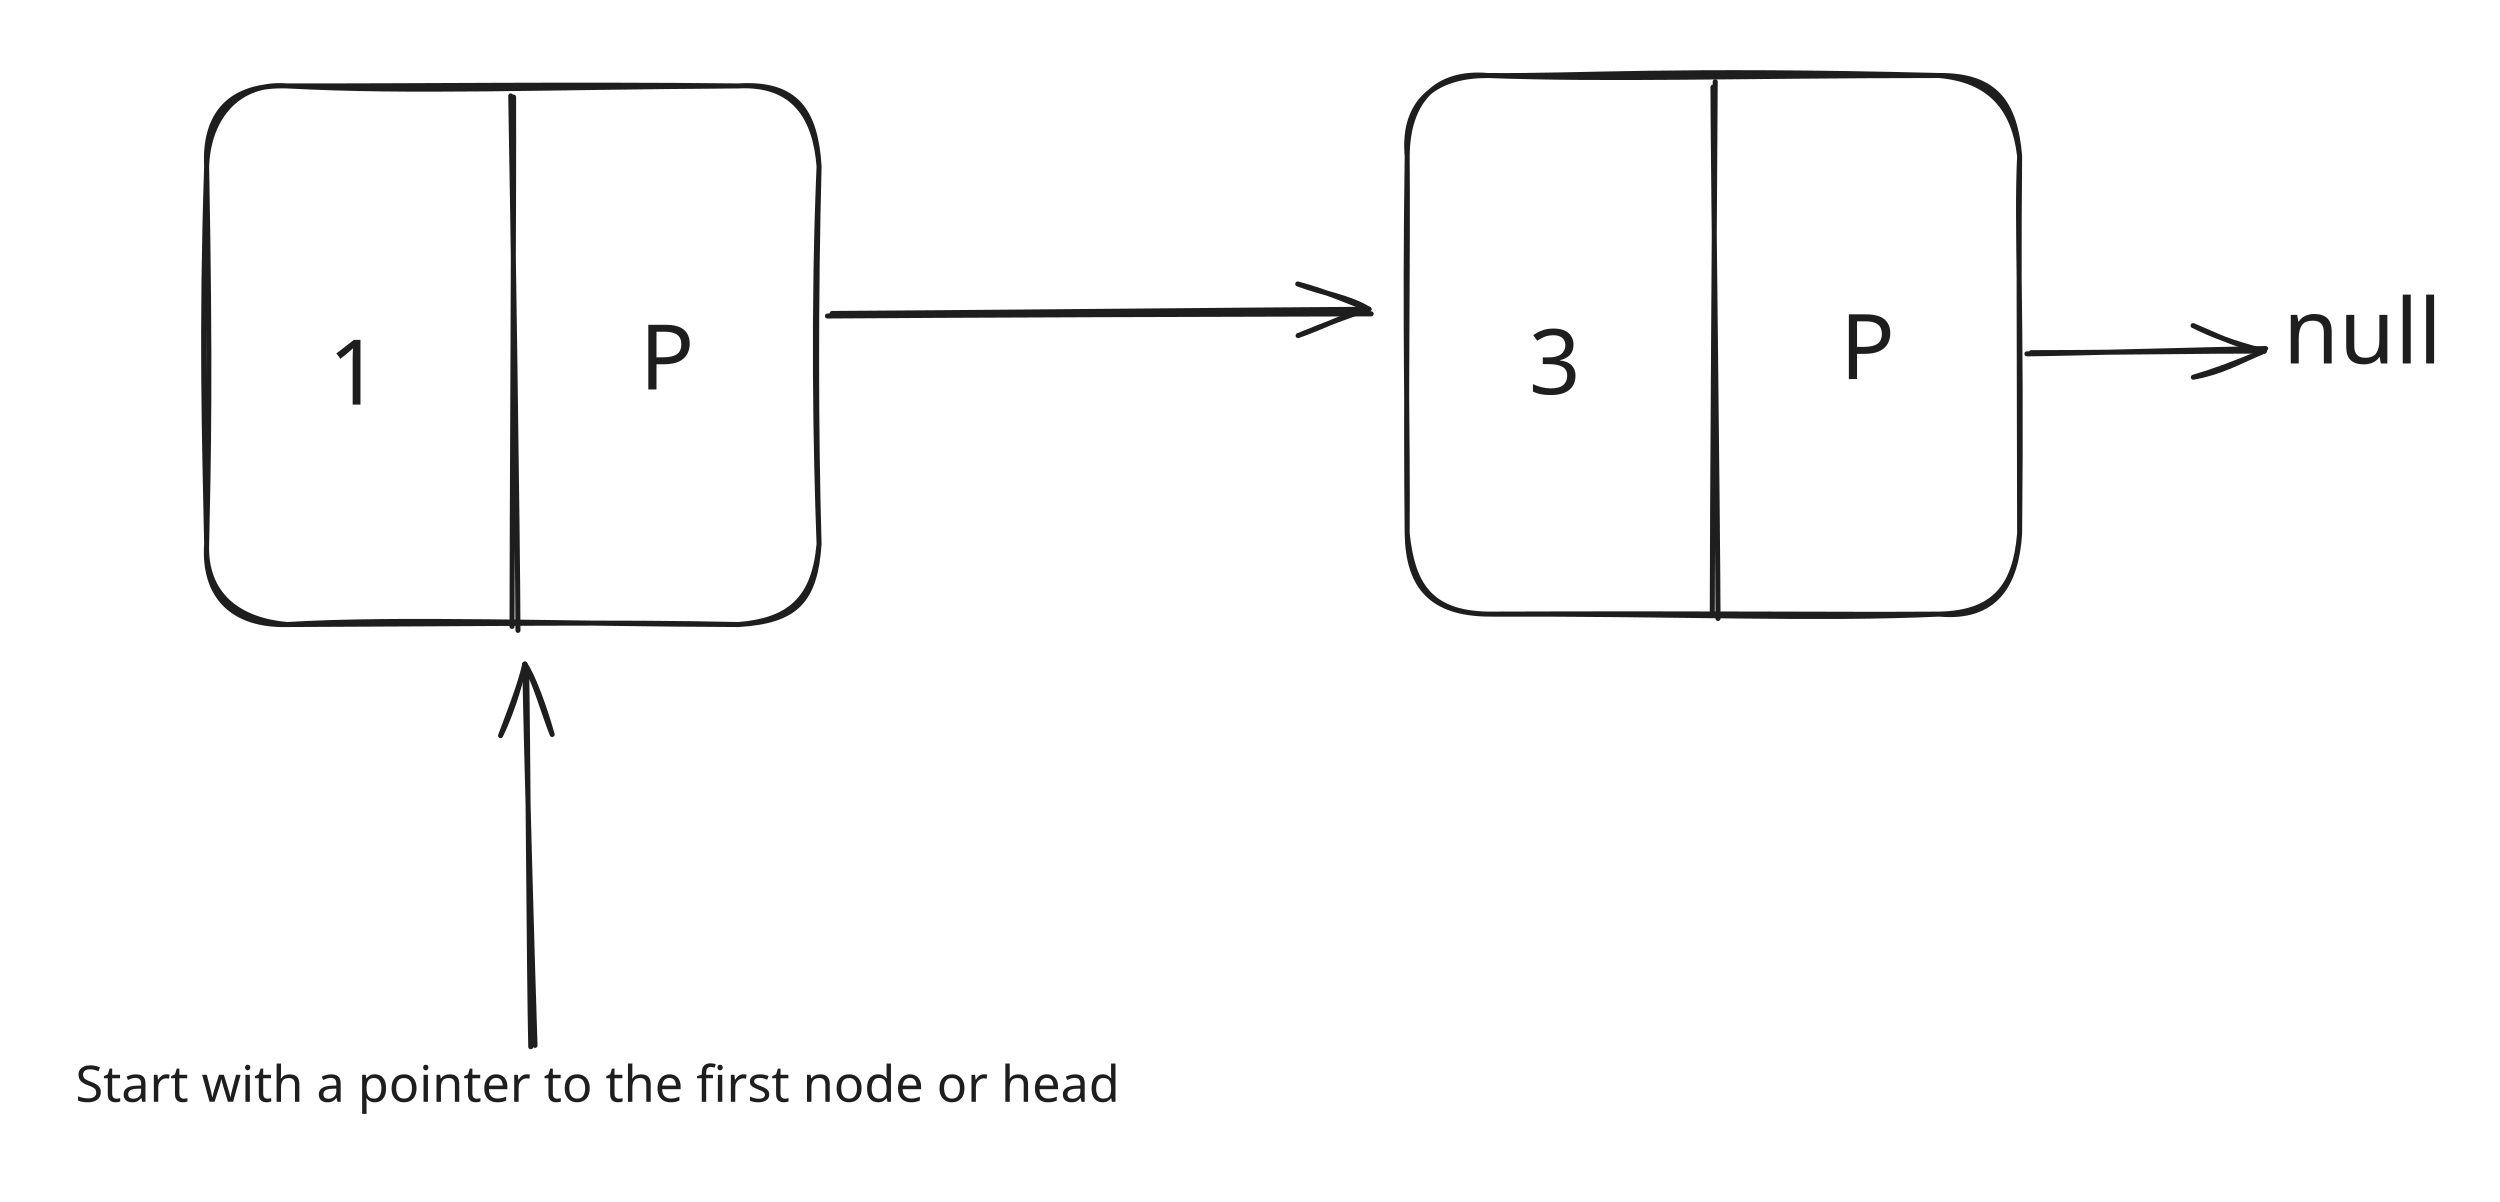
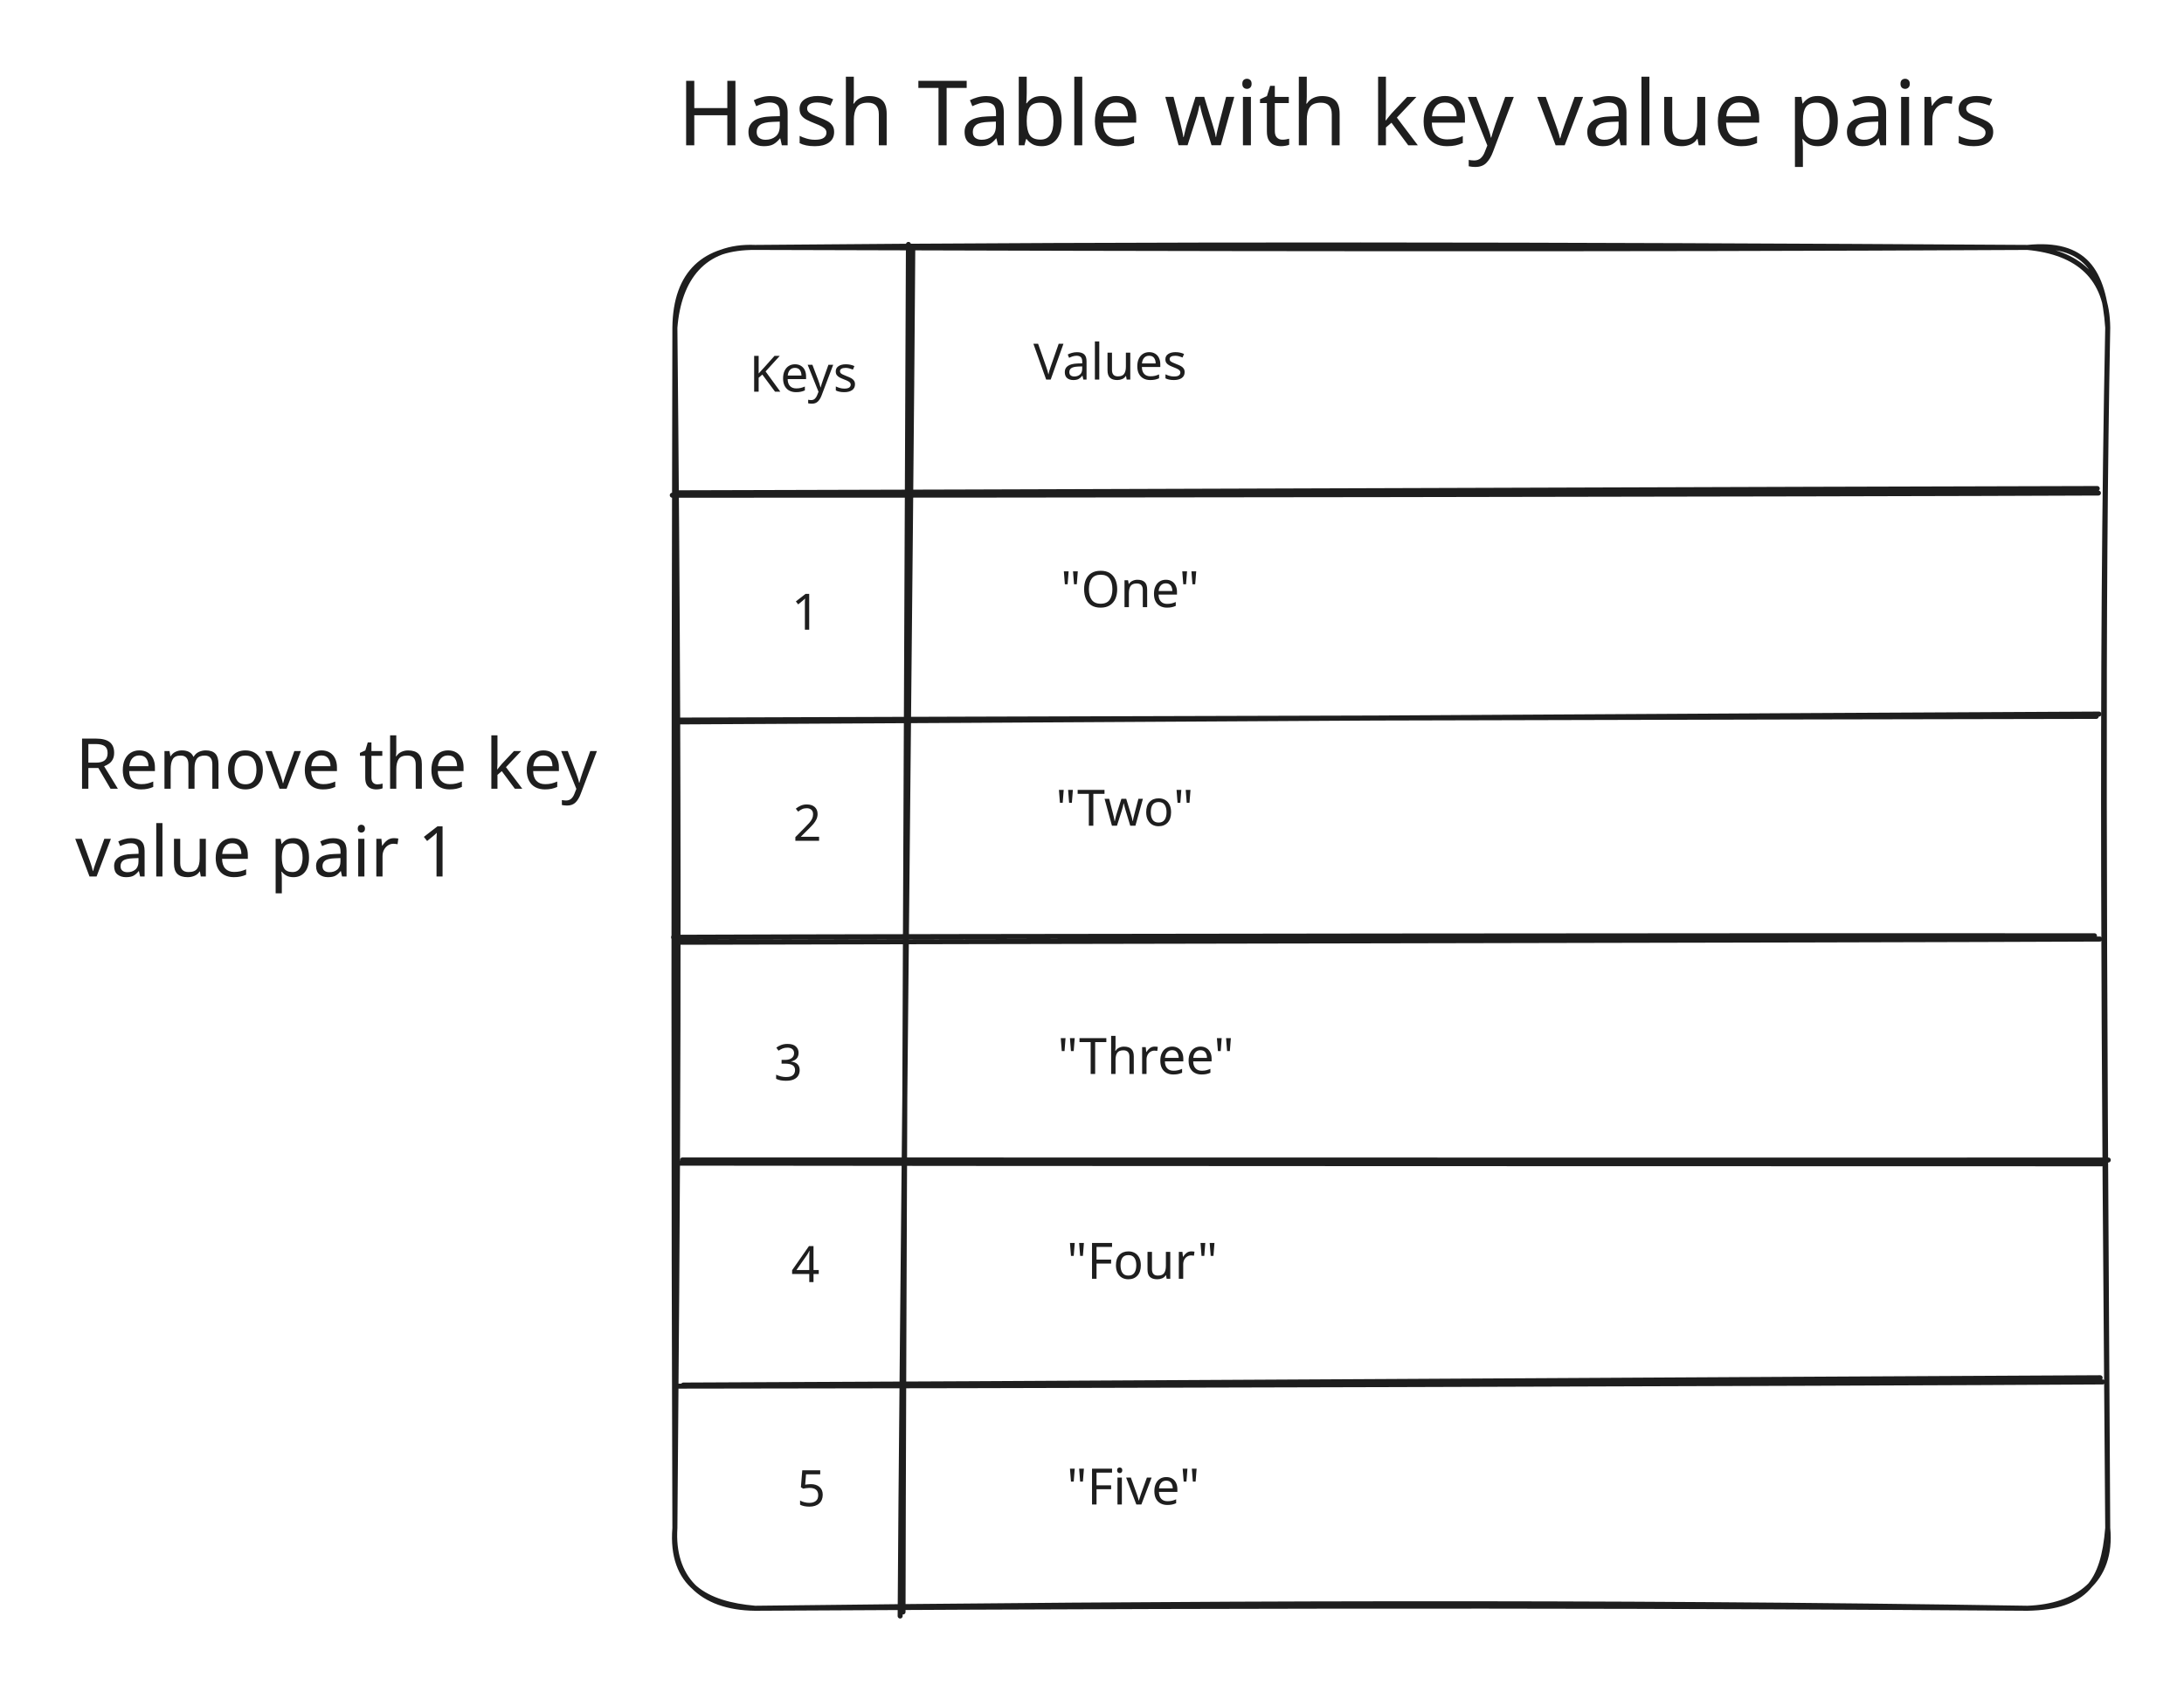
- <svg xmlns="http://www.w3.org/2000/svg" version="1.1" viewBox="0 0 993.299 477.244" width="993.299" height="477.244">
+ <svg xmlns="http://www.w3.org/2000/svg" version="1.1" viewBox="0 0 870.848 674.427" width="870.848" height="674.427">
  
-   eyJ2ZXJzaW9uIjoiMSIsImVuY29kaW5nIjoiYnN0cmluZyIsImNvbXByZXNzZWQiOnRydWUsImVuY29kZWQiOiJ4nO1aW1PbOlx1MDAxMH7nV2RyXour+6VvUKCFlrZAy6VnOoxJnMSJY1x1MDAwN9tcdTAwMTBCp//9rEywXHUwMDFkXHUwMDFih0CTTOipYSDRxVqt9tv9VtLPtVqtXHUwMDFlj1x1MDAwNk79Ta3u3DRsz22G9rD+ypRfO2HkXHUwMDA2PlSR5HtcdTAwMTRcXIWNpGUnjlx1MDAwN9Gb16/twcBqu/FFXHUwMDEw9KxG0L/r5nhO3/HjXGJcdTAwMWH+XHUwMDBi32u1n8nf3ECh04htv+05SYekKlx1MDAxYosjXFws/Vx1MDAxNPjJuFhcbkpcdTAwMTEniqYt3GhcdTAwMGLGi50mVLdsL3KyXHUwMDFhU1SPutvHR213eHZ5zOL16NutXHUwMDFii142bMv1vKN45CViRVx1MDAwMcw+q4viMOg5J24z7tyrIFde1StcZq7aXHUwMDFk34nM9LOJXHUwMDA0XHUwMDAzu+HGI1OGUFp6p4M3tazkXHUwMDA2vjGKLYwoXHUwMDEyXHUwMDFh5sqw1mmt6U9cdTAwMTCzlFx1MDAxNpRcdC65kFRcdTAwMTbkelx1MDAxYnhBaOT6XHUwMDA3O+Ynk+zCbvTaIJ7fTNvEoe1HXHUwMDAzO4Tlytpccu9nzKhF4cFEK0VcdTAwMTQmPG3Scdx2JzZtMLNcdTAwMTA8ICmWXFxCo0xcdTAwMWMnWVx1MDAxNE614Fx1MDAwMslMTiPDYLeZ2MePbCVCu+/smlx1MDAxZf6V5+XV6TfH6ry3o8yS6LjkVzZJ0367aIF5K8xcdTAwMTnHzuZZI9pbv7RHp8JttzZOttjlIFXEhMnaYVx1MDAxOFxm62nNr1fT3rt/1e/uy17Uea9cdTAwMWH9k4N2tH+4fzDbe8efMr1cXFxymvadeWOJlFBg/Vx1MDAxYSGV1nuu3ysqzVx1MDAwYlx1MDAxYb1cZlx1MDAxMWs5gUtQhO5cdTAwMGajkNAqXHUwMDE0as00kVx1MDAwNM9cdTAwMGXCXHUwMDFl+XDcsOXW1UHn8+edg9H24enH/dVcdTAwMDYh58RiVDBcZoaPidS0XHUwMDAwQmVcdTAwMTFcdTAwMDKGrbmgmjPNXHUwMDE3hkJkXHR4uGCaYYbEwyDEVUBcdTAwMWSDXHUwMDEwXHUwMDFiIY2wfFx1MDAxMSgkj6NwnvacU7VcdTAwMWTGm67fdP12sYvjNytqPDuK31x1MDAwNv2+XHUwMDFig1x1MDAxOF9cdTAwMDLXj4stkvduXHUwMDE4YHZcdTAwMWO7pFx1MDAwYnhzZd3AvG7S7WSfapmJJV/Szz9ePdy6auXNU17z7HVr+f9VwL9zPFx1MDAwZiBcdTAwMWZTJIvFaVx1MDAwMFx1MDAwNjNcdTAwMTJSsVxcTHpcZvvTfexKYlx1MDAxZmZosE9cdTAwMTVAnEqUi2lcdPa1SLBvrFx1MDAxNnNKXHUwMDBiYs0x/mKeLLFkiFBG5Vx1MDAwM8i/s1x1MDAwMUY54orrfJN74Fx1MDAwYo0phVx0ZZr484CfXHUwMDEzbMw9d2fgfmbSQePKSLmOLExcdTAwMTWWhGFcdDRcdTAwMDZpmUHAaMxcdTAwMWVcdTAwMThaVprshI+pXHUwMDEyonc7PFx1MDAxZq3vXHUwMDFlXHUwMDFj98/JbrCzPfBH329cdTAwMWVcdTAwMTJcdTAwMDJkIFx1MDAxMoObxlJcblx1MDAwMdxO0JJcZsC2XG5cdTAwMGJeXHUwMDEyas7uregn5urhKi3cPOsl436ih4udm/ghXHUwMDA3x1xiKpbe+zeAtVTAZZ+QX2zp1s43t7t5dv3x+OxkX3yl12y13Vx1MDAxYpN6inujiFpAalCSgCjMXHUwMDE259+0JTnXoHHEMMJcXGRypP6NlVx1MDAxY1x1MDAxYYFAXGIhT+o55Fx1MDAxM1x1MDAxM1x1MDAxNcvxXFytwI+P3Nskd1x1MDAxMVx1MDAxM6U7dt/1Rlx1MDAxM4uaXHUwMDE4MGhcdTAwMTHXJ4o2PLftJ9zdaU1cdTAwMWF47EJcdTAwMDKfVsdBLs42YFxiXHUwMDFiuH5YVklcdTAwMTC6bde3va/l4Ux28D5cdTAwMGI2OWJ5YUdOkjvARPDzYEhZJc3gXHUwMDEwtDg8M8Ow837vtD9cXN/57rWRuLhtXGbFt8vb1YahXHUwMDAwoE1J87VcXFx1MDAxMlxmXHS1pOZaaa0reUZcdTAwMTmHXHUwMDE4RJKEkJyr/ONx+GW5OPwyX1x1MDAxY07fdGPVnJ9cdTAwMTMhlOI8a/Fovj+V86wkXHUwMDFhNWT0XHUwMDA2jVqbsKgzo7pL95GJVZwpSICIwIvL9uez54a5lFxcXHUwMDEzQMhcIlj/im66bY16znp7a1x1MDAxOG92XHUwMDA3bdLauFx1MDAxOPLeyVx1MDAwYtt0XHUwMDEzolx1MDAxMoWSMlx1MDAwNmRNzp55n0JcdTAwMGbSOtRHXHUwMDA39umuatyMRvJwxXfdMFwiXHQ3ZYxSXHUwMDAyPkeyXHUwMDAyXHUwMDBlwfKVUlx1MDAwMmNFOSNyxbfdgKxcIlxm7Jb9ydn332238evW8v+fzIaroVx1MDAwZsIgXHUwMDAyXHTw7EnpTqtDz1x1MDAxYW57r3tcdTAwMTNcdTAwMWRcdTAwMGZaXHUwMDFmPP6xa6828jVcdTAwMTfT9ts1uFx1MDAwNWCbiFx0pVx1MDAxOVwiaJGnXlx1MDAxNseQlmKCkZ6VXGZcdTAwMDNBYNj4pf9cdTAwMGZcdTAwMTmmyyXDdL5kuFx1MDAxMoa5XHUwMDA1L8BQXHUwMDAx2lx1MDAxOeZ09lx1MDAwMPz5Orzsnu/YZHP37S4+wFx1MDAwN1xy9/3hasNcdTAwMTAjhabwYE2XXHUwMDA2w2dlpUCJXHUwMDAxXHSY/k1KX0hSWn1cbsWmXFxcdTAwMDNBwP2IZmr2/aHpycFqQlx1MDAxMXOeQFx1MDAxMSlcIlx1MDAxMVx1MDAxMbmbXHUwMDFlyT4tRss5htL0sVOoTO4xXGalhmxFXHUwMDAwl/+Dae9cdTAwMWPOe0ChmFx1MDAxMCE5XHUwMDEzXGZpyUn50IlcdTAwMWEyys3hvdKKPXTeM9Mh1Pa70c2mdLd167Rrd1D07kNXfqw4XHRDpPCUj6FkQpGBk0rgyeRln0FVmXeh82+R+3xcdTAwMWVbOlGnXHUwMDEwSiUjs++uTV/M1fRlXHUwMDA06H21LyNKLseXXHUwMDE5KYBVXGIlIMUwXHUwMDAzzkIqOKdcdTAwMTJcdIpcdTAwMTd+4pRa28rvbv1cdTAwMWVlMS9eLmuZXHUwMDFjcaHEhbHKi3NcdTAwMDJcZo9xrGeH+vSLhCtcdHUukKWoxsg4U0lcbjt4XFzxydixuFx1MDAwNMLSXHUwMDFh0nJj2VxixIFcdTAwMTBaxjpmXHUwMDFhWuWerE16e1VpXHRUc1x1MDAwNTfwgDtwJPJGPWcm82EvXHUwMDBl3dPzXHI//qS20N7JWeem862CNFx1MDAxMMIxXCKgT0hcbimhusxk5GSYfVx1MDAxZY95yo1cdTAwMWVcdTAwMTBcdTAwMDdJxJW5+4iIytKJVCQsLFx00YgppSjQaSFfNJFZr7b4pLps7HNiN1x1MDAwNOtiacpuiEBcdTAwMTR+n+DyplvdSro8KifP7rleXHUwMDFjg2FcdTAwMTJZ5tJMxd5k+Vxmglx1MDAxMYCAkovfXHUwMDEymcZeXHUwMDE2eiE+cYTZvJ/HXnJ3wlx1MDAxZWEvR1x1MDAwNvG1oVx1MDAxYndqdi1BsFx1MDAxM9bioFx1MDAxNnecWstccqO45lx1MDAwN02nXHUwMDE2hLVcdTAwMDT1S+U5z5VtJkaE7/yjWZFkNer2YFx1MDAwMFx1MDAwM8ZO6rDBtNzmWKGZnPVr11x1MDAxOW5Ot/O1sdsx+HaSaPlr7dd/+OjjXHUwMDEyIn0=
+   eyJ2ZXJzaW9uIjoiMSIsImVuY29kaW5nIjoiYnN0cmluZyIsImNvbXByZXNzZWQiOnRydWUsImVuY29kZWQiOiJ4nO2cW1Piylx1MDAxNsff/Vx1MDAxNFx1MDAxNOd1k933y7wpXsf7gIqe2WVcdTAwMDWIXHUwMDEwXGZcdIZcdTAwMDA6u+a7n9VRXHREUJyCTDxjrFLp7tBN9/rlv1Zf+HetUChGXHUwMDBmPaf4pVB07lx1MDAxYrbnNkN7VPzLpFx1MDAwZp2w71x1MDAwNj5kkfh1P1x1MDAxOISNuGQ7inr9L3//bfd6VsuN6kFwazWC7uNtjud0XHUwMDFkP+pDwf/C60Lh3/j3REWh04hsv+U58VxycVZSXHUwMDE35VwinXpcdTAwMTT4cb2YXHUwMDEyLrHiclxcwO1vQnWR04TcXHUwMDFi2+s7SY5JKrKL+n01ONvYuWlcdTAwMWbvV7o1clQ9qye13rieV4lcdTAwMWW8uFX9XHUwMDAwPnyS14/C4Na5cJtR+7lcdTAwMDcm0ufdXHUwMDE1XHUwMDA2g1bbd/rm0+NxatCzXHUwMDFibvRg0lx1MDAxMFx1MDAxYac+dsGXQpJyXHUwMDBmr1x1MDAwNJOWlJhJpDWjnCY1x/crYXGGKZeMXCJhrlTDyoFcdTAwMTeEpmH/wY75SZpWt1x1MDAxYrctaJ/fXHUwMDFjl4lC2+/37Fx1MDAxMIYrKTd6+sjQ1Vx1MDAxNoVLMkQoo5KPS7RcdTAwMWS31Y5MXHUwMDExRizTXHUwMDA2JVx1MDAxMcYwMippjFx1MDAxM49cdOdKXHUwMDEwKfQ43TSgt9eMjeOfZFx1MDAxY0K76+yZXHUwMDFi/IHnTXam33zqzGcjSsyIPqX8TD6hKb81YX5JXHKDXtN+NFx1MDAxM1xmXHUwMDFkiyjDilx1MDAxMpJcdTAwMTiS5/q36eq9oHGbWNbaRF0vLFx1MDAxYW6facyM8/nGTFx1MDAxOZKcT3TOW9bcOfzacUctWju98DByyvunXHUwMDA3zd18W7Nk2FgzmDFcIpojzWZasyRCaegrSVdmzY+GSriWgsOfWbbMLFx1MDAwNFx1MDAxN+aEK6k0TtuyXHUwMDE0iiGN6SpsmWRry1x1MDAxM71sh9GG6zddv5W+xfGbc3I8u1x1MDAxZpWDbteNoFx1MDAxOSeB60fpXHUwMDEy8fuuh2Ewajv2i76Ad56b1zNvl2iHuZL/XG6JdcUvxv//89fM0qU5o26uXHUwMDE345282drk3/dcIk/ZXFz9XHUwMDEyjJvBYolpvUV893B99+S8qVrnVT+Um2fNnVx1MDAwMd3MN/FGvzBiUlGtiKBsmniiuEWQQlxmLkJcdTAwMTVnqXYtUb6EjOVcdTAwMGJcdTAwMTOtXHUwMDE0UTjpgTHyeLpA8lB4XCKeYIKFXHUwMDEyjK1Evz6ZX1x083PH3VxcpfSQL1x0eiZlOvVcdTAwMTl6gqhUXHUwMDE4tC8xr7eox+0r/7BzcDhoXHUwMDFlkD5cdTAwMGbc0jGtyLxTryzwZVx1MDAxNFwiXFxwzdW011xuzqOFjcmC24qhP3JOvYbHdJL8ifwn8rOQJzSd+oy8gmiJaklcdTAwMTb37HX57LjTXHUwMDE23cujXHUwMDFme8NcctpSX0NJ8k68jIlcdTAwMTdUQPCHUzrPXHUwMDA0sVx1MDAxNFJMQFgoXHUwMDA1uFm5Rlx1MDAxZVx1MDAxM8RcdTAwMDSjWH1S/0n969691OnUZ+qp4Jzr98xOed3B18CmXHUwMDFhbdt2f3h86dr105ucU8+RRVxiZUpzKcXkzI65n3NidF5KJlx1MDAxMVdcbudcdTAwMWJ6QSjRUsnPiP5cdTAwMTP6N6DH6dTxLJ6AsVx1MDAxMvB7ca2v1eyvXHUwMDE3l2V2/KPevu6O7EqnerCTc+qZtpRGoORcXGmqJ1x1MDAxZXHmfkG1xSTHTIHLXHUwMDAzXCKqU+3KXHUwMDE19fDwklqRT6H/ZD5mJXLuo9nTeCyd+sw8WDljhKjFkUeXwZ3bOrnb2vzRLO3d7HdK204t78ireFx1MDAxOVxuac011tPEYywtXHUwMDA1XCKPhYmVMcepZi1zXHUwMDExXG5ZXHUwMDEywinJXHUwMDE4tGXmxD17wThcdTAwMDQlSlx1MDAxMDTR6F+GfCojXHUwMDFimm9cdTAwMDI/qrg/XHUwMDFlXcqp1G2763pcdTAwMGZTQ1x1MDAxYZsvdOKu3W9cdTAwMTeqdt1zXG4jN2pcdTAwMTdunYfC0PZcdTAwMDZOoWe7Yb84dcO657b8WPCcm2njj9yG7Y2zo6CX5DagXHUwMDAxNlxiZPiyw4LQbbm+7VXf21x1MDAxOCO4u8mTe2J063bfieVcdTAwMTg6XHUwMDAx/1x1MDAxMsBYzPXUwTTMipTkief3XHUwMDE2wUdcdTAwMTcntZvmt8P2vmydRM5ut9EvN3NOsJRcdTAwMTajXG5RrimXPLX0XHUwMDA2z6+sXHUwMDE2klx1MDAxOYV2wGNcdTAwMDTq4Fxiop2kpjHDs2bhMFx1MDAxM0QolHz4XHUwMDBmXG4xQVOpr0C87zxkTOp0jVx1MDAwYuGI5S/hSFxiSacm02VcdTAwMTLsXHUwMDAyxHthXHUwMDFh17d6lVvCK6Xepij5wVx1MDAxZZFX7iDfNEpcckKGXHUwMDE1hmiBKqrF9Fx1MDAwNDl4pZacXFxcdTAwMTZbnaJcbmKBpmvGkVDm0TBrX8eMYFx1MDAxOYJ5yZRSf1x1MDAxMI7nRrIyXHUwMDA2Ml3nKpGcvzeFcYGYRu9YqK7ujY7K6z1ndH63t0X9zpbX3/TyTaTQzFwilHEpwJXXXHUwMDAyJ+9cdTAwMTIvWVx1MDAwMZFMSK6wlFx1MDAxYctJJ3PZLq7FMFx1MDAwMKlwvFx1MDAwN4biWT7uSyApQaDtYlx0cexHwVx1MDAxMWdLXCLOXHUwMDA2Qo3SieOpJYYkZYKzxVx1MDAxN45323tDX1fuho2zWu1rp3N9UD7t55tCcPAsXGLwNXhcdTAwMDCYUq1cdTAwMTLnMKZcdTAwMTCzjChk0oIwV1x1MDAwYik4pkLiJHh4zUmFVvPlLFx1MDAxNn9cdTAwMTRcbr9cdTAwMTePfed7MVtcdTAwMTZfVLpKXCIxnj/bK4mgXHUwMDEy4Xes7N5e6oDsV++uo1bv5u7biXNWXHUwMDEzXHUwMDFi+UbSXGKj4tJM+IJ7KFJzP/BUslx1MDAwNDVeKpGUYp5u1/KQxEafQVx1MDAxOeduP56lioTTSb/l/55Hki2JJCNcdTAwMDbp3MlcdTAwMWKwR1x1MDAwNkLxju1Uav3k6KQ8rDQ3SWXj4vSQ6Xt5nW9cdTAwMDSl1pZAXHUwMDEwM4L6XHUwMDEzzlVcdTAwMWFBnFx1MDAxMYKcWIyDKqKF40RcZoE+X8qa6kch8HuxOlxuslfEVKWrpFHOP5HDMdNcdTAwMWGrd6yF9HeH97eHOyi8rtUqzYf7XHUwMDFh9a5EvmlcdTAwMTRKvlx1MDAxMimCXHUwMDBmaGGgXHUwMDExSmmkNF3dXHUwMDE5XHUwMDA2TC1hQkVcdTAwMWVcdTAwMWa2WVx1MDAxMEghXHUwMDE1+Nh6XHUwMDE5Z3A+XG6RNFtcdTAwMTZpRpo4f8MhgTxcIqemXHUwMDAz3jxZsNeOqlfO/ZGsXHUwMDFmX23edUYt4tGcY1xifinSZq+eXHUwMDA0aSQ6OW1cdTAwMTZjqGgsikhKc5BIrm5cdTAwMDZcdTAwMTVcdTAwMTNLmlx0XHUwMDFiaVx1MDAxYSFcdTAwMTbkkFHOkGJ/0nJcdTAwMDbLXHUwMDE2Q5ZcdTAwMTGGWKVTk1x1MDAxOVx1MDAxYlx1MDAwZTGTWHzWNLq7PD4+6K6Xe4fNh51yVYw0RXmHUFiMgFx1MDAxNoKPZyZKkmdSvFx1MDAxNUhcdTAwMTJLT8zXrG5RXHUwMDExIKTgmSpOOZ59oG+GXHUwMDE2XCJBwF+m8sNvXGZYXHUwMDFjQp4thDxcdTAwMWJcYlx0nruaSFx1MDAxOPhh4JAuvlxyd/fb9To5r3T3WT08PN/otbaq9VK+KVRcYlmUXHUwMDFhf1MhzTSZppBD7qRcdTAwMTRcIplq2Fx1MDAxMldcdTAwMTO1xVx1MDAwMUMq+OKTNCCEWFBO/yBcbiFcXGuHzm+YN31R7UqlUcyVRk1cdTAwMTg4qPpcdTAwMWRcdTAwMTOnp/zqlDaq9butQWn3xr29WG89jPJOpTlSzOLzb5jgdJyoQLJcdTAwMTDSnCtEXHUwMDA05K9cZkrOXHUwMDAxf1xiXHUwMDEzqcB0elx1MDAxM+xrXHUwMDBlqmBcdTAwMDQ+wMffNPdcdTAwMWUqt4NBmD2U6VpXq5Rzo0aMtYQuR++RytDeYfbgzFx1MDAxOZ3slEpEXbCNas6X+V+H0jisXHUwMDE5QVx0ii3jzbRIMLPOv5DHilx1MDAxMZdI0GVcdTAwMWNM+0BUusPfIJXpWleqlFx1MDAxM8tcdTAwMTfp9Vxyqlx1MDAxNTVf/LMwlGfX9lx0Ono40yQkfX/71ok6Uc79V4bU1Fx1MDAxN1x1MDAwN004jvGyv0JxNlx1MDAxN0zH+75XRiUh5lx1MDAxYmggVn3lm2Fk0vZnLMHDXHUwMDA2JslvXHUwMDE1S3Dv6YTj/4tYqqnUV7D85nSDoVOI2k68n/u7n+zoLmS8NWfBpixcdTAwMDQw149cdTAwMDCvPVx1MDAxZD8p2r1eJYKeLj6f8IGhdZtP3ZU0qzh0ndHG69a29vRgMFxiOvGRoZ9rP/9cdTAwMDdDzjl1In0=
  <defs>
    <style class="style-fonts">
      @font-face {
        font-family: "Virgil";
        src: url("https://unpkg.com/@excalidraw/excalidraw@undefined/dist/excalidraw-assets/Virgil.woff2");
      }
      @font-face {
        font-family: "Cascadia";
        src: url("https://unpkg.com/@excalidraw/excalidraw@undefined/dist/excalidraw-assets/Cascadia.woff2");
      }
      @font-face {
        font-family: "Assistant";
        src: url("https://unpkg.com/@excalidraw/excalidraw@undefined/dist/excalidraw-assets/Assistant-Regular.woff2");
      }
    </style>
  </defs>
-   <rect x="0" y="0" width="993.299" height="477.244" fill="transparent" />
-   <g stroke-linecap="round" transform="translate(82.10307 34.1408) rotate(0 121.6667 107)">
-     <path d="M32 0 C81.74 2.65, 131.02 0.49, 211.33 0 M32 0 C86.02 0.08, 142.72 -0.72, 211.33 0 M211.33 0 C234.42 -1.43, 242.02 10.15, 243.33 32 M211.33 0 C233.55 -1.11, 241.84 12.79, 243.33 32 M243.33 32 C241.96 84.38, 242.08 139.18, 243.33 182 M243.33 32 C240.92 88.76, 241.93 144.52, 243.33 182 M243.33 182 C241.41 204.08, 231.3 212.39, 211.33 214 M243.33 182 C241.8 204.76, 234.16 212.59, 211.33 214 M211.33 214 C141.85 213.78, 75.94 211.32, 32 214 M211.33 214 C160.76 212.87, 110.95 213.74, 32 214 M32 214 C12.37 212.27, -0.75 201.95, 0 182 M32 214 C10.65 214.52, -1.4 203.08, 0 182 M0 182 C0.75 148.84, 1.54 113.19, 0 32 M0 182 C-0.85 140.25, -2.19 97.83, 0 32 M0 32 C-1.06 11.4, 9.05 -0.75, 32 0 M0 32 C0.64 12.73, 12.3 -1.63, 32 0" stroke="#1e1e1e" stroke-width="2" fill="none" />
+   <rect x="0" y="0" width="870.848" height="674.427" fill="transparent" />
+   <g stroke-linecap="round" transform="translate(269.1048 98.66664) rotate(0 285.6667 271.3333)">
+     <path d="M32 0 C203.22 0.53, 372.08 0.87, 539.33 0 M32 0 C190.29 -1.43, 348.41 -1.18, 539.33 0 M539.33 0 C559.64 1.94, 571.12 12.05, 571.33 32 M539.33 0 C562.09 -2.23, 569.72 8.9, 571.33 32 M571.33 32 C568.53 173.05, 569.8 312.86, 571.33 510.67 M571.33 32 C569.17 146.93, 569.82 262.04, 571.33 510.67 M571.33 510.67 C569.6 532.06, 562.66 542.23, 539.33 542.67 M571.33 510.67 C573.37 531.73, 558.99 541.97, 539.33 542.67 M539.33 542.67 C370.27 539.94, 200.64 540.64, 32 542.67 M539.33 542.67 C404.22 541.75, 268.54 541.33, 32 542.67 M32 542.67 C10.1 542.48, -1.25 530.19, 0 510.67 M32 542.67 C12.61 541, -1.82 533.49, 0 510.67 M0 510.67 C0.98 386.57, 2.29 260.62, 0 32 M0 510.67 C-0.48 370.39, -0.48 229.47, 0 32 M0 32 C1.54 12.57, 11.29 -0.85, 32 0 M0 32 C0.23 9.88, 12.1 -0.11, 32 0" stroke="#1e1e1e" stroke-width="2" fill="none" />
  </g>
  <g stroke-linecap="round">
-     <g transform="translate(203.4364 37.47411) rotate(0 0.3333282 105.6667)">
-       <path d="M0.62 1.1 C0.8 36.23, -0.02 176.28, 0 211.41 M-0.51 0.64 C0.16 35.91, 2.28 178.12, 2.36 212.99" stroke="#1e1e1e" stroke-width="2" fill="none" />
+     <g transform="translate(363.1048 98.66666) rotate(0 -1.333313 272)">
+       <path d="M-0.88 -1.2 C-1.28 89.3, -2.89 453.18, -3.03 544.15 M0.85 0.79 C0.33 92.01, -3.7 455.46, -4.18 545.76" stroke="#1e1e1e" stroke-width="2" fill="none" />
    </g>
  </g>
  <mask />
  <g stroke-linecap="round">
-     <g transform="translate(329.4364 125.4741) rotate(0 107.6667 -0.6666718)">
-       <path d="M-0.67 0.08 C35.12 -0.23, 179.56 -0.72, 215.37 -0.77 M1.18 -0.93 C36.76 -1.08, 178.56 -2.42, 214.44 -2.6" stroke="#1e1e1e" stroke-width="2" fill="none" />
-     </g>
-     <g transform="translate(329.4364 125.4741) rotate(0 107.6667 -0.6666718)">
-       <path d="M186.33 7.87 C196.26 4.41, 206.96 -1.23, 214.44 -2.6 M186.33 7.87 C198.14 3.02, 207.62 -0.62, 214.44 -2.6" stroke="#1e1e1e" stroke-width="2" fill="none" />
-     </g>
-     <g transform="translate(329.4364 125.4741) rotate(0 107.6667 -0.6666718)">
-       <path d="M186.18 -12.65 C196.35 -8.89, 207.11 -7.3, 214.44 -2.6 M186.18 -12.65 C198.21 -9.46, 207.75 -5.06, 214.44 -2.6" stroke="#1e1e1e" stroke-width="2" fill="none" />
+     <g transform="translate(268.4381 197.3333) rotate(0 283.6667 -0.6666565)">
+       <path d="M-0.37 0.15 C94.49 0.23, 473.7 -0.28, 568.28 -0.72 M1.64 -0.82 C96.5 -0.99, 473.74 -2.36, 567.82 -2.52" stroke="#1e1e1e" stroke-width="2" fill="none" />
    </g>
  </g>
  <mask />
-   <g transform="translate(130.4364 132.8075) rotate(0 4.877998 22.5)">
-     <text x="0" y="0" font-family="Virgil, Segoe UI Emoji" font-size="36px" fill="#1e1e1e" text-anchor="start" style="white-space: pre;" direction="ltr" dominant-baseline="text-before-edge">1</text>
-   </g>
-   <g transform="translate(254.1031 126.8075) rotate(0 11.89799 22.5)">
-     <text x="0" y="0" font-family="Virgil, Segoe UI Emoji" font-size="36px" fill="#1e1e1e" text-anchor="start" style="white-space: pre;" direction="ltr" dominant-baseline="text-before-edge">P</text>
-   </g>
-   <g stroke-linecap="round" transform="translate(559.1031 30) rotate(0 121.6667 107)">
-     <path d="M32 0 C69.09 0.36, 104.27 -2.71, 211.33 0 M32 0 C80.53 1.79, 130.98 0.04, 211.33 0 M211.33 0 C233.62 -0.12, 241.57 10.66, 243.33 32 M211.33 0 C231.4 1.78, 241.12 12.89, 243.33 32 M243.33 32 C242.01 60.54, 244.27 91.56, 243.33 182 M243.33 32 C242.99 64.29, 243.17 97.46, 243.33 182 M243.33 182 C242.02 202.53, 233.63 215.98, 211.33 214 M243.33 182 C241.6 202.89, 233.33 213.59, 211.33 214 M211.33 214 C161.81 216.24, 110.33 213.79, 32 214 M211.33 214 C169.32 214.29, 127.75 213.66, 32 214 M32 214 C10.27 213.63, 0.33 203.75, 0 182 M32 214 C8.56 213.54, 2.12 201.7, 0 182 M0 182 C-0.63 127.97, 0.32 74.45, 0 32 M0 182 C0.29 141.91, -1.03 102.64, 0 32 M0 32 C0.13 10.45, 11.18 -1.78, 32 0 M0 32 C-2 9.86, 11.63 -0.07, 32 0" stroke="#1e1e1e" stroke-width="2" fill="none" />
-   </g>
  <g stroke-linecap="round">
-     <g transform="translate(680.4364 33.33331) rotate(0 0.3333282 105.6667)">
-       <path d="M1.05 -0.86 C0.88 34.29, -0.14 175.76, -0.12 211.02 M0.15 1.31 C0.27 36.62, 2.1 177.32, 2.17 212.4" stroke="#1e1e1e" stroke-width="2" fill="none" />
+     <g transform="translate(269.8901 287.2671) rotate(0 283.6667 -0.6666565)">
+       <path d="M0.94 0.61 C95.51 0.17, 472.84 -2.11, 567.06 -2.51 M-0.02 -0.11 C94.4 -0.46, 471.2 -1.49, 565.97 -1.59" stroke="#1e1e1e" stroke-width="2" fill="none" />
    </g>
  </g>
  <mask />
-   <g transform="translate(607.4364 128.6667) rotate(0 12.258 22.5)">
-     <text x="0" y="0" font-family="Virgil, Segoe UI Emoji" font-size="36px" fill="#1e1e1e" text-anchor="start" style="white-space: pre;" direction="ltr" dominant-baseline="text-before-edge">3</text>
-   </g>
-   <g transform="translate(731.1031 122.6667) rotate(0 11.89799 22.5)">
-     <text x="0" y="0" font-family="Virgil, Segoe UI Emoji" font-size="36px" fill="#1e1e1e" text-anchor="start" style="white-space: pre;" direction="ltr" dominant-baseline="text-before-edge">P</text>
-   </g>
  <g stroke-linecap="round">
-     <g transform="translate(806.103 139.4741) rotate(0 46.66669 0)">
-       <path d="M-0.78 1.11 C14.82 1.04, 78.28 -0.8, 94.06 -1 M1.01 0.64 C16.48 0.74, 78.1 -0.08, 93.5 0.01" stroke="#1e1e1e" stroke-width="2" fill="none" />
-     </g>
-     <g transform="translate(806.103 139.4741) rotate(0 46.66669 0)">
-       <path d="M65.36 10.41 C76.78 8.29, 82.8 4.51, 93.5 0.01 M65.36 10.41 C73.17 8.13, 81.03 5.27, 93.5 0.01" stroke="#1e1e1e" stroke-width="2" fill="none" />
-     </g>
-     <g transform="translate(806.103 139.4741) rotate(0 46.66669 0)">
-       <path d="M65.26 -10.11 C76.62 -5.28, 82.67 -2.11, 93.5 0.01 M65.26 -10.11 C72.92 -6.36, 80.81 -3.19, 93.5 0.01" stroke="#1e1e1e" stroke-width="2" fill="none" />
+     <g transform="translate(268.8902 374.9337) rotate(0 283.6667 -0.6666565)">
+       <path d="M-0.27 -1.17 C93.95 -1.57, 471.76 -1.93, 566.26 -1.77 M1.78 0.82 C96.28 0.54, 474.43 0, 568.41 -0.46" stroke="#1e1e1e" stroke-width="2" fill="none" />
    </g>
  </g>
  <mask />
-   <g transform="translate(907.103 116.4741) rotate(0 28.09798 22.5)">
-     <text x="0" y="0" font-family="Virgil, Segoe UI Emoji" font-size="36px" fill="#1e1e1e" text-anchor="start" style="white-space: pre;" direction="ltr" dominant-baseline="text-before-edge">null</text>
-   </g>
  <g stroke-linecap="round">
-     <g transform="translate(211.8391 414.9111) rotate(0 -1.496004 -75)">
-       <path d="M-0.96 0.98 C-1.59 -24.07, -2.12 -124.2, -2.59 -149.29 M0.73 0.44 C-0.13 -24.43, -2.99 -125.69, -3.32 -151.03" stroke="#1e1e1e" stroke-width="2" fill="none" />
-     </g>
-     <g transform="translate(211.8391 414.9111) rotate(0 -1.496004 -75)">
-       <path d="M7.55 -123.08 C4.6 -133.67, -0.19 -146.8, -3.32 -151.03 M7.55 -123.08 C3.94 -132.2, 1.26 -142.6, -3.32 -151.03" stroke="#1e1e1e" stroke-width="2" fill="none" />
-     </g>
-     <g transform="translate(211.8391 414.9111) rotate(0 -1.496004 -75)">
-       <path d="M-12.96 -122.62 C-7.72 -133.23, -4.3 -146.55, -3.32 -151.03 M-12.96 -122.62 C-9.61 -131.7, -5.34 -142.25, -3.32 -151.03" stroke="#1e1e1e" stroke-width="2" fill="none" />
+     <g transform="translate(271.5568 464.2671) rotate(0 283.6667 -0.6666565)">
+       <path d="M-1.07 -0.43 C93.42 -0.26, 472 -0.16, 566.71 -0.17 M0.56 -1.7 C95.48 -1.74, 474.8 -1.56, 569.1 -1.68" stroke="#1e1e1e" stroke-width="2" fill="none" />
    </g>
  </g>
  <mask />
-   <g transform="translate(30 422.2445) rotate(0 235.2998 12.5)">
-     <text x="0" y="0" font-family="Virgil, Segoe UI Emoji" font-size="20px" fill="#1e1e1e" text-anchor="start" style="white-space: pre;" direction="ltr" dominant-baseline="text-before-edge">Start with a pointer to the first node or head</text>
+   <g stroke-linecap="round">
+     <g transform="translate(271.2235 551.6004) rotate(0 283.6667 -0.6666565)">
+       <path d="M-0.62 1.16 C94.09 1.15, 472.42 0.1, 567.2 -0.51 M1.26 0.73 C95.9 0.42, 471.78 -1.77, 566.19 -2.19" stroke="#1e1e1e" stroke-width="2" fill="none" />
+     </g>
+   </g>
+   <mask />
+   <g transform="translate(270.1047 30) rotate(0 285.3719 22.5)">
+     <text x="0" y="0" font-family="Virgil, Segoe UI Emoji" font-size="36px" fill="#1e1e1e" text-anchor="start" style="white-space: pre;" direction="ltr" dominant-baseline="text-before-edge">Hash Table with key value pairs</text>
+   </g>
+   <g transform="translate(298.7713 140.6666) rotate(0 21.71998 12.5)">
+     <text x="0" y="0" font-family="Virgil, Segoe UI Emoji" font-size="20px" fill="#1e1e1e" text-anchor="start" style="white-space: pre;" direction="ltr" dominant-baseline="text-before-edge">Keys</text>
+   </g>
+   <g transform="translate(412.0514 135.8333) rotate(0 31.04997 12.5)">
+     <text x="0" y="0" font-family="Virgil, Segoe UI Emoji" font-size="20px" fill="#1e1e1e" text-anchor="start" style="white-space: pre;" direction="ltr" dominant-baseline="text-before-edge">Values</text>
+   </g>
+   <g transform="translate(315.5679 235.5929) rotate(0 2.709999 12.5)">
+     <text x="0" y="0" font-family="Virgil, Segoe UI Emoji" font-size="20px" fill="#1e1e1e" text-anchor="start" style="white-space: pre;" direction="ltr" dominant-baseline="text-before-edge">1</text>
+   </g>
+   <g transform="translate(422.9013 226.5929) rotate(0 23.95998 12.5)">
+     <text x="0" y="0" font-family="Virgil, Segoe UI Emoji" font-size="20px" fill="#1e1e1e" text-anchor="start" style="white-space: pre;" direction="ltr" dominant-baseline="text-before-edge">"One"</text>
+   </g>
+   <g transform="translate(316.1912 319.7595) rotate(0 7.119995 12.5)">
+     <text x="0" y="0" font-family="Virgil, Segoe UI Emoji" font-size="20px" fill="#1e1e1e" text-anchor="start" style="white-space: pre;" direction="ltr" dominant-baseline="text-before-edge">2</text>
+   </g>
+   <g transform="translate(420.9412 313.7595) rotate(0 26.22998 12.5)">
+     <text x="0" y="0" font-family="Virgil, Segoe UI Emoji" font-size="20px" fill="#1e1e1e" text-anchor="start" style="white-space: pre;" direction="ltr" dominant-baseline="text-before-edge">"Two"</text>
+   </g>
+   <g transform="translate(308.5679 415.2596) rotate(0 6.809998 12.5)">
+     <text x="0" y="0" font-family="Virgil, Segoe UI Emoji" font-size="20px" fill="#1e1e1e" text-anchor="start" style="white-space: pre;" direction="ltr" dominant-baseline="text-before-edge">3</text>
+   </g>
+   <g transform="translate(315.4245 495.7595) rotate(0 6.399994 12.5)">
+     <text x="0" y="0" font-family="Virgil, Segoe UI Emoji" font-size="20px" fill="#1e1e1e" text-anchor="start" style="white-space: pre;" direction="ltr" dominant-baseline="text-before-edge">4</text>
+   </g>
+   <g transform="translate(317.7579 585.0929) rotate(0 6.179993 12.5)">
+     <text x="0" y="0" font-family="Virgil, Segoe UI Emoji" font-size="20px" fill="#1e1e1e" text-anchor="start" style="white-space: pre;" direction="ltr" dominant-baseline="text-before-edge">5</text>
+   </g>
+   <g transform="translate(421.6712 412.7595) rotate(0 34.77997 12.5)">
+     <text x="0" y="0" font-family="Virgil, Segoe UI Emoji" font-size="20px" fill="#1e1e1e" text-anchor="start" style="white-space: pre;" direction="ltr" dominant-baseline="text-before-edge">"Three"</text>
+   </g>
+   <g transform="translate(425.3379 494.4262) rotate(0 27.81998 12.5)">
+     <text x="0" y="0" font-family="Virgil, Segoe UI Emoji" font-size="20px" fill="#1e1e1e" text-anchor="start" style="white-space: pre;" direction="ltr" dominant-baseline="text-before-edge">"Four"</text>
+   </g>
+   <g transform="translate(425.3379 584.4262) rotate(0 25.18998 12.5)">
+     <text x="0" y="0" font-family="Virgil, Segoe UI Emoji" font-size="20px" fill="#1e1e1e" text-anchor="start" style="white-space: pre;" direction="ltr" dominant-baseline="text-before-edge">"Five"</text>
+   </g>
+   <g transform="translate(30 292.7919) rotate(0 113.274 35)">
+     <text x="0" y="0" font-family="Virgil, Segoe UI Emoji" font-size="28px" fill="#1e1e1e" text-anchor="start" style="white-space: pre;" direction="ltr" dominant-baseline="text-before-edge">Remove the key </text>
+     <text x="0" y="35" font-family="Virgil, Segoe UI Emoji" font-size="28px" fill="#1e1e1e" text-anchor="start" style="white-space: pre;" direction="ltr" dominant-baseline="text-before-edge">value pair 1</text>
  </g>
</svg>
